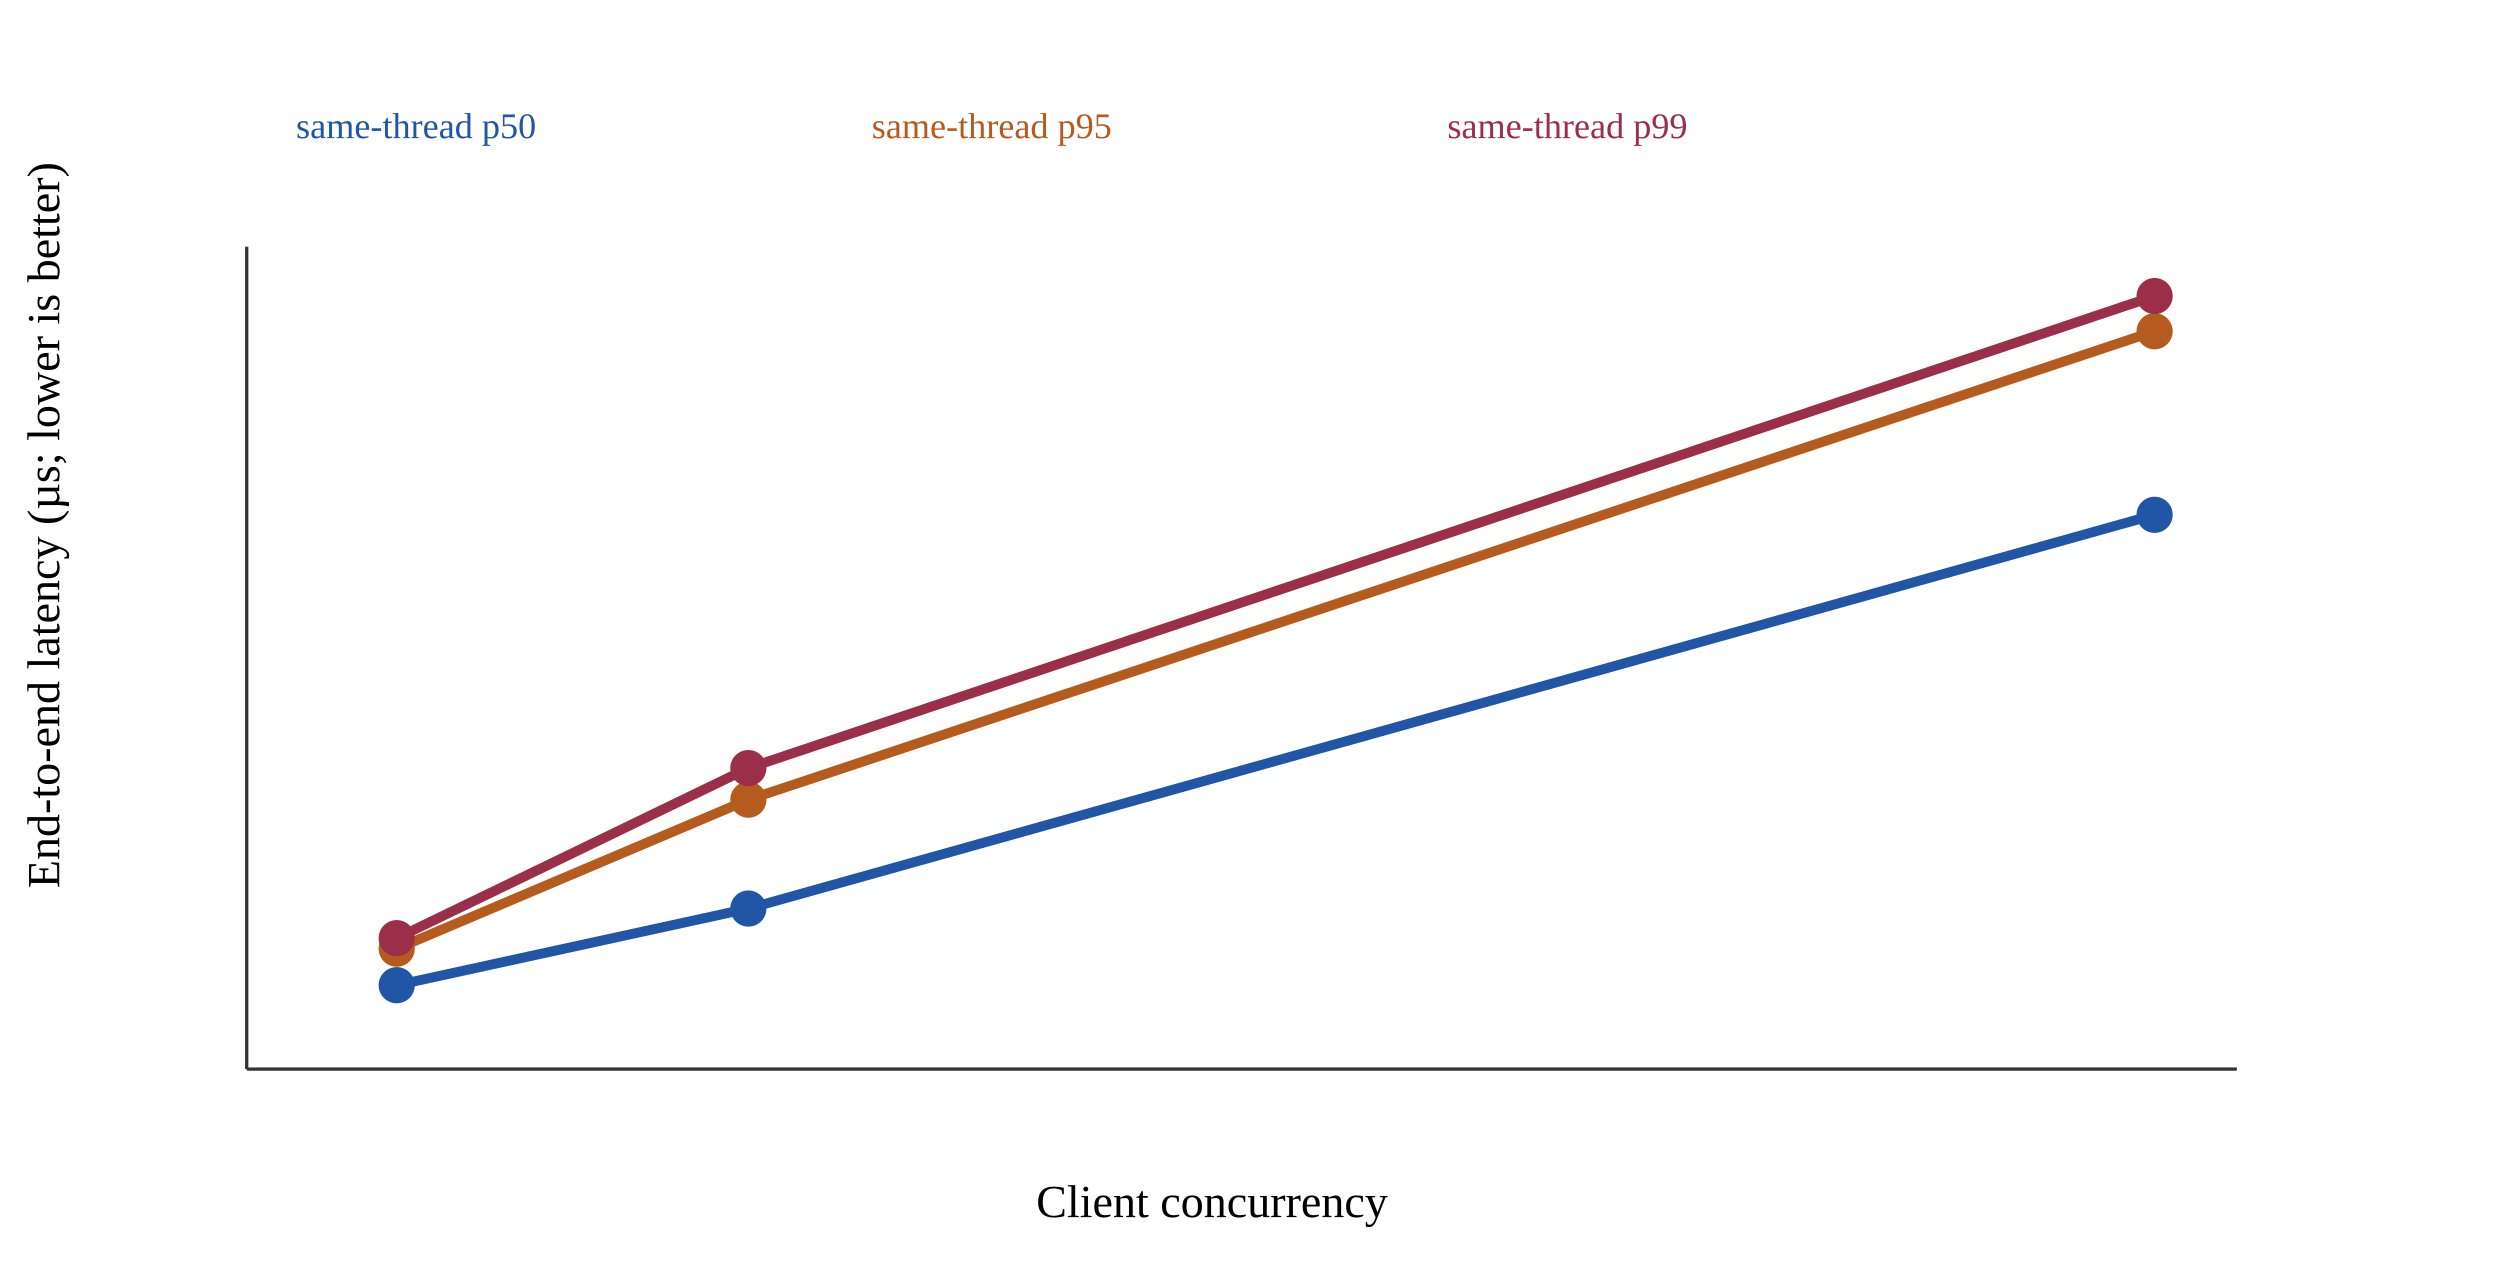
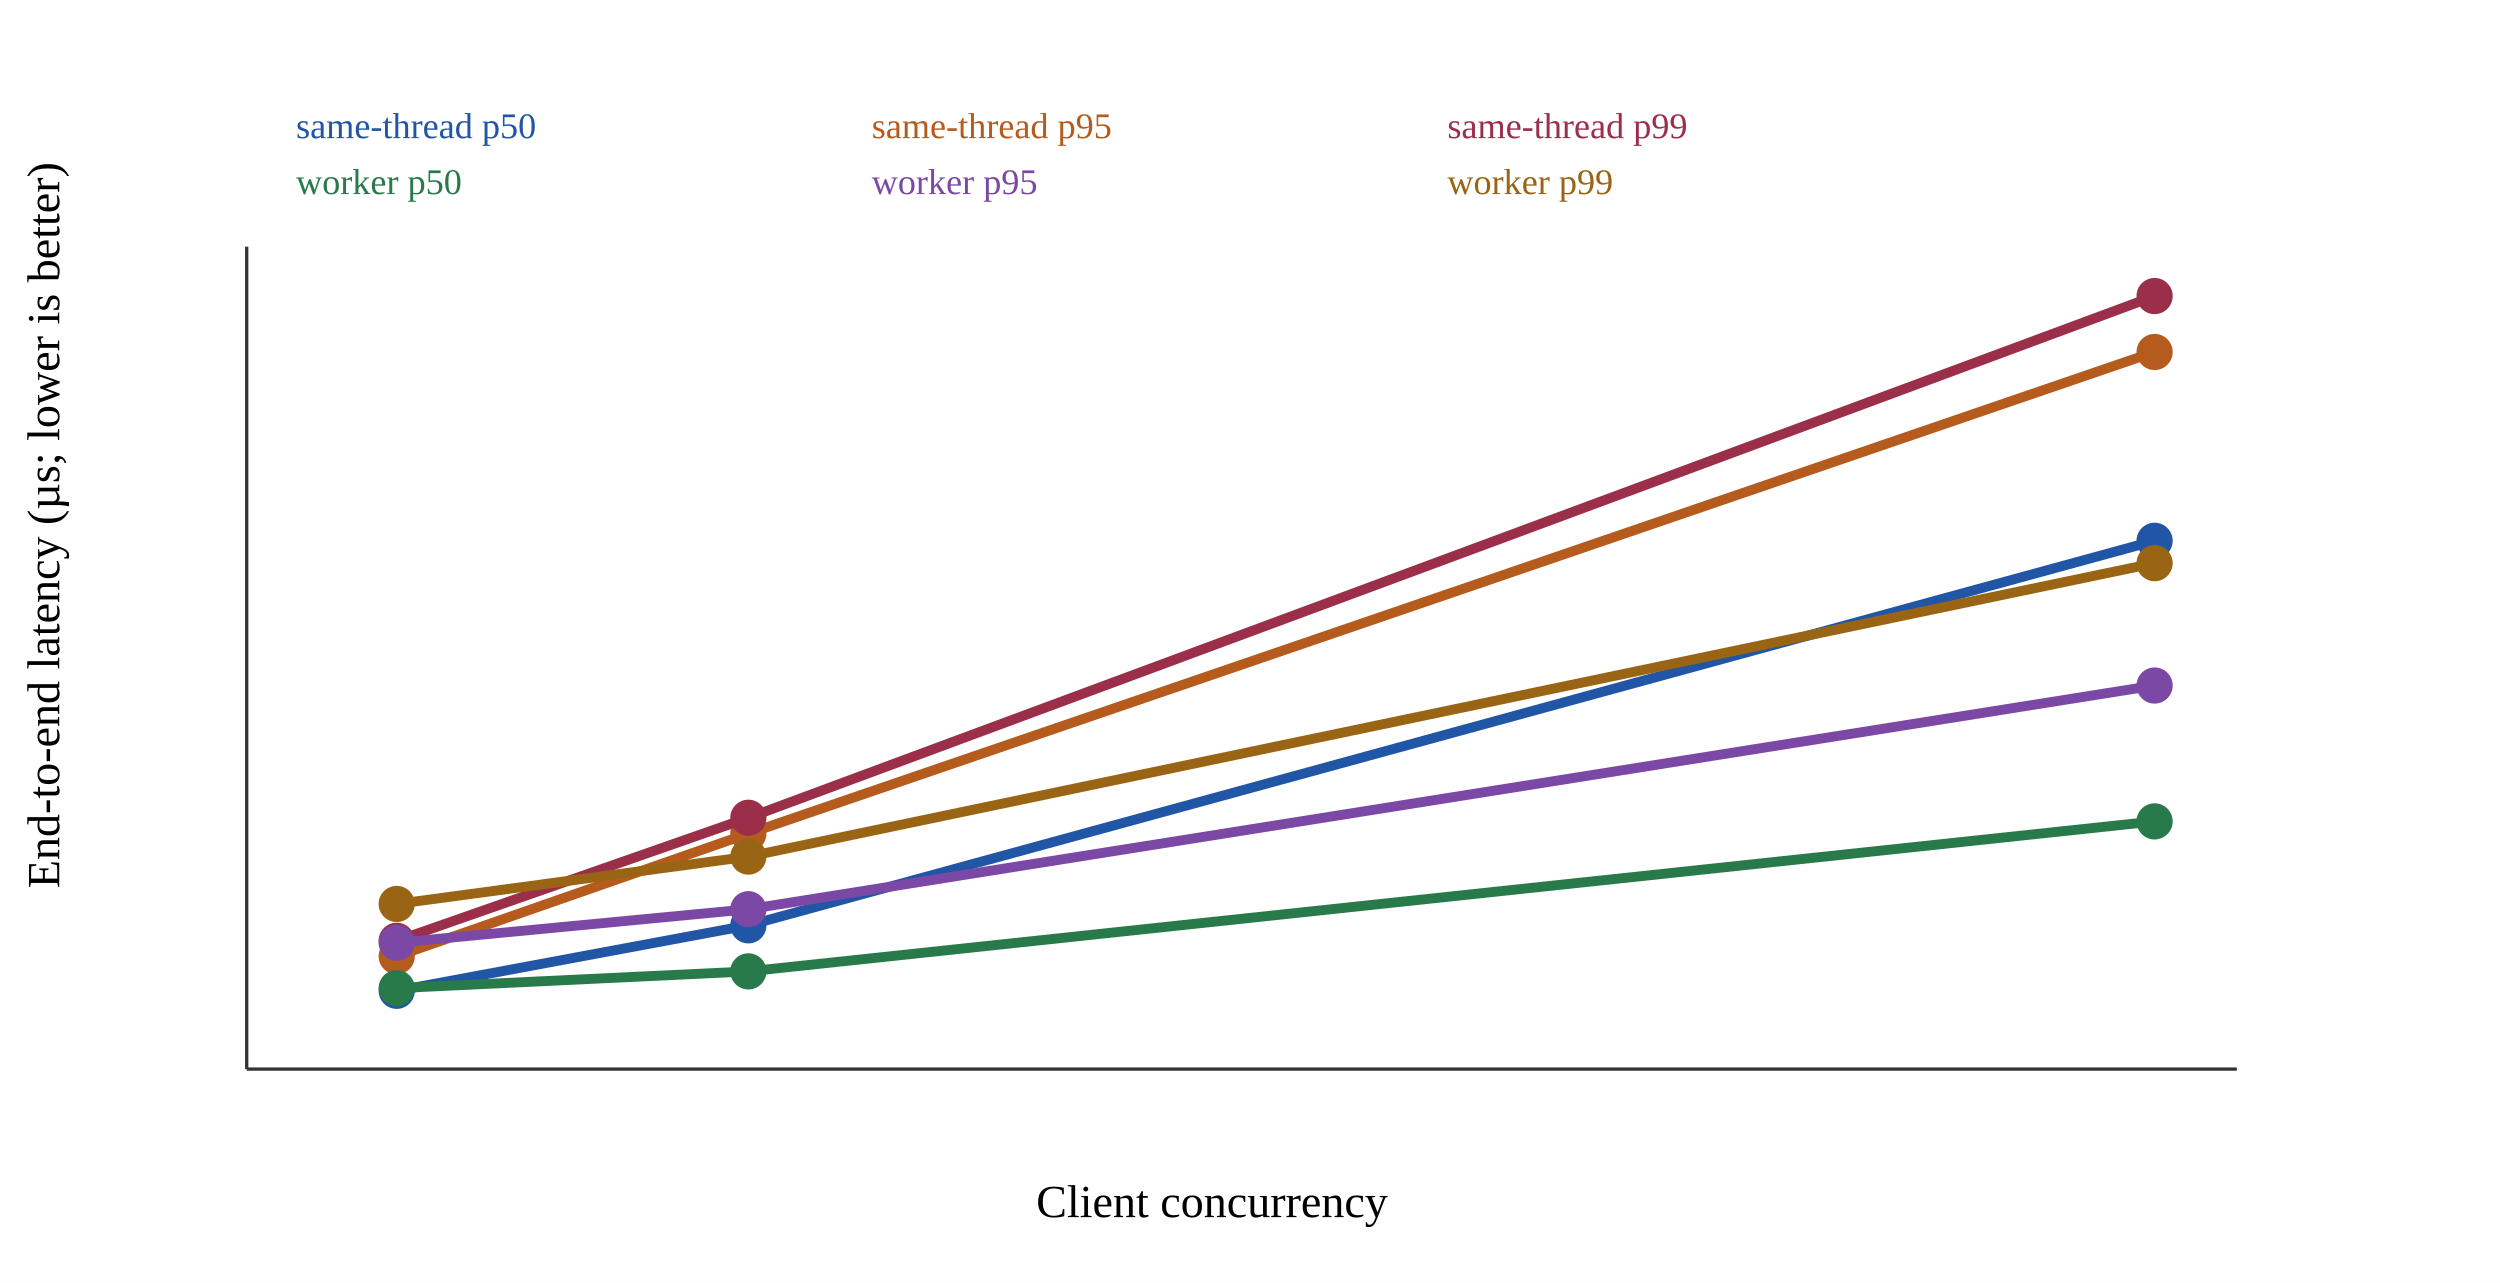
<svg xmlns="http://www.w3.org/2000/svg" width="760" height="390" viewBox="0 0 760 390" role="img" aria-labelledby="service-title service-desc">
  <rect width="760" height="390" fill="white" />
  <line x1="75" y1="325" x2="680" y2="325" stroke="#333" />
  <line x1="75" y1="75" x2="75" y2="325" stroke="#333" />
  <text x="315" y="370" font-size="14">Client concurrency</text>
  <text x="18" y="270" font-size="14" transform="rotate(-90 18 270)">End-to-end latency (µs; lower is better)</text>
  <g data-series="same-thread-p50" stroke="#2155a5" fill="none">
-     <polyline stroke-width="3" points="120.6,299.5 227.5,276.2 655.0,156.5" />
-     <circle data-mode="same-thread" data-concurrency="1" data-latency-micros="3531" cx="120.6" cy="299.5" r="5" fill="#2155a5" />
-     <circle data-mode="same-thread" data-concurrency="4" data-latency-micros="8865" cx="227.5" cy="276.2" r="5" fill="#2155a5" />
-     <circle data-mode="same-thread" data-concurrency="16" data-latency-micros="36188" cx="655.0" cy="156.5" r="5" fill="#2155a5" />
+     <polyline stroke-width="3" points="120.6,301.2 227.5,281.3 655.0,164.4" />
+     <circle data-mode="same-thread" data-concurrency="1" data-latency-micros="3487" cx="120.6" cy="301.2" r="5" fill="#2155a5" />
+     <circle data-mode="same-thread" data-concurrency="4" data-latency-micros="8496" cx="227.5" cy="281.3" r="5" fill="#2155a5" />
+     <circle data-mode="same-thread" data-concurrency="16" data-latency-micros="37972" cx="655.0" cy="164.4" r="5" fill="#2155a5" />
    <text x="90" y="42" fill="#2155a5" stroke="none" font-size="11">same-thread p50</text>
  </g>
  <g data-series="same-thread-p95" stroke="#b55b1d" fill="none">
-     <polyline stroke-width="3" points="120.6,288.4 227.5,243.1 655.0,100.7" />
-     <circle data-mode="same-thread" data-concurrency="1" data-latency-micros="6071" cx="120.6" cy="288.4" r="5" fill="#b55b1d" />
-     <circle data-mode="same-thread" data-concurrency="4" data-latency-micros="16426" cx="227.5" cy="243.1" r="5" fill="#b55b1d" />
-     <circle data-mode="same-thread" data-concurrency="16" data-latency-micros="48936" cx="655.0" cy="100.7" r="5" fill="#b55b1d" />
+     <polyline stroke-width="3" points="120.6,290.7 227.5,253.4 655.0,107.0" />
+     <circle data-mode="same-thread" data-concurrency="1" data-latency-micros="6126" cx="120.6" cy="290.7" r="5" fill="#b55b1d" />
+     <circle data-mode="same-thread" data-concurrency="4" data-latency-micros="15521" cx="227.5" cy="253.4" r="5" fill="#b55b1d" />
+     <circle data-mode="same-thread" data-concurrency="16" data-latency-micros="52444" cx="655.0" cy="107.0" r="5" fill="#b55b1d" />
    <text x="265" y="42" fill="#b55b1d" stroke="none" font-size="11">same-thread p95</text>
  </g>
  <g data-series="same-thread-p99" stroke="#9b2f4a" fill="none">
-     <polyline stroke-width="3" points="120.6,285.2 227.5,233.5 655.0,90.0" />
-     <circle data-mode="same-thread" data-concurrency="1" data-latency-micros="6799" cx="120.6" cy="285.2" r="5" fill="#9b2f4a" />
-     <circle data-mode="same-thread" data-concurrency="4" data-latency-micros="18604" cx="227.5" cy="233.5" r="5" fill="#9b2f4a" />
-     <circle data-mode="same-thread" data-concurrency="16" data-latency-micros="51375" cx="655.0" cy="90.0" r="5" fill="#9b2f4a" />
+     <polyline stroke-width="3" points="120.6,286.0 227.5,248.6 655.0,90.0" />
+     <circle data-mode="same-thread" data-concurrency="1" data-latency-micros="7318" cx="120.6" cy="286.0" r="5" fill="#9b2f4a" />
+     <circle data-mode="same-thread" data-concurrency="4" data-latency-micros="16745" cx="227.5" cy="248.6" r="5" fill="#9b2f4a" />
+     <circle data-mode="same-thread" data-concurrency="16" data-latency-micros="56735" cx="655.0" cy="90.0" r="5" fill="#9b2f4a" />
    <text x="440" y="42" fill="#9b2f4a" stroke="none" font-size="11">same-thread p99</text>
  </g>
+   <g data-series="worker-p50" stroke="#287a4a" fill="none">
+     <polyline stroke-width="3" points="120.6,300.4 227.5,295.3 655.0,249.7" />
+     <circle data-mode="worker" data-concurrency="1" data-latency-micros="3669" cx="120.6" cy="300.4" r="5" fill="#287a4a" />
+     <circle data-mode="worker" data-concurrency="4" data-latency-micros="4967" cx="227.5" cy="295.3" r="5" fill="#287a4a" />
+     <circle data-mode="worker" data-concurrency="16" data-latency-micros="16463" cx="655.0" cy="249.7" r="5" fill="#287a4a" />
+     <text x="90" y="59" fill="#287a4a" stroke="none" font-size="11">worker p50</text>
+   </g>
+   <g data-series="worker-p95" stroke="#7b49a5" fill="none">
+     <polyline stroke-width="3" points="120.6,286.6 227.5,276.4 655.0,208.4" />
+     <circle data-mode="worker" data-concurrency="1" data-latency-micros="7171" cx="120.6" cy="286.6" r="5" fill="#7b49a5" />
+     <circle data-mode="worker" data-concurrency="4" data-latency-micros="9734" cx="227.5" cy="276.4" r="5" fill="#7b49a5" />
+     <circle data-mode="worker" data-concurrency="16" data-latency-micros="26890" cx="655.0" cy="208.4" r="5" fill="#7b49a5" />
+     <text x="265" y="59" fill="#7b49a5" stroke="none" font-size="11">worker p95</text>
+   </g>
+   <g data-series="worker-p99" stroke="#996515" fill="none">
+     <polyline stroke-width="3" points="120.6,274.8 227.5,260.4 655.0,171.2" />
+     <circle data-mode="worker" data-concurrency="1" data-latency-micros="10128" cx="120.6" cy="274.8" r="5" fill="#996515" />
+     <circle data-mode="worker" data-concurrency="4" data-latency-micros="13766" cx="227.5" cy="260.4" r="5" fill="#996515" />
+     <circle data-mode="worker" data-concurrency="16" data-latency-micros="36265" cx="655.0" cy="171.2" r="5" fill="#996515" />
+     <text x="440" y="59" fill="#996515" stroke="none" font-size="11">worker p99</text>
+   </g>
</svg>
